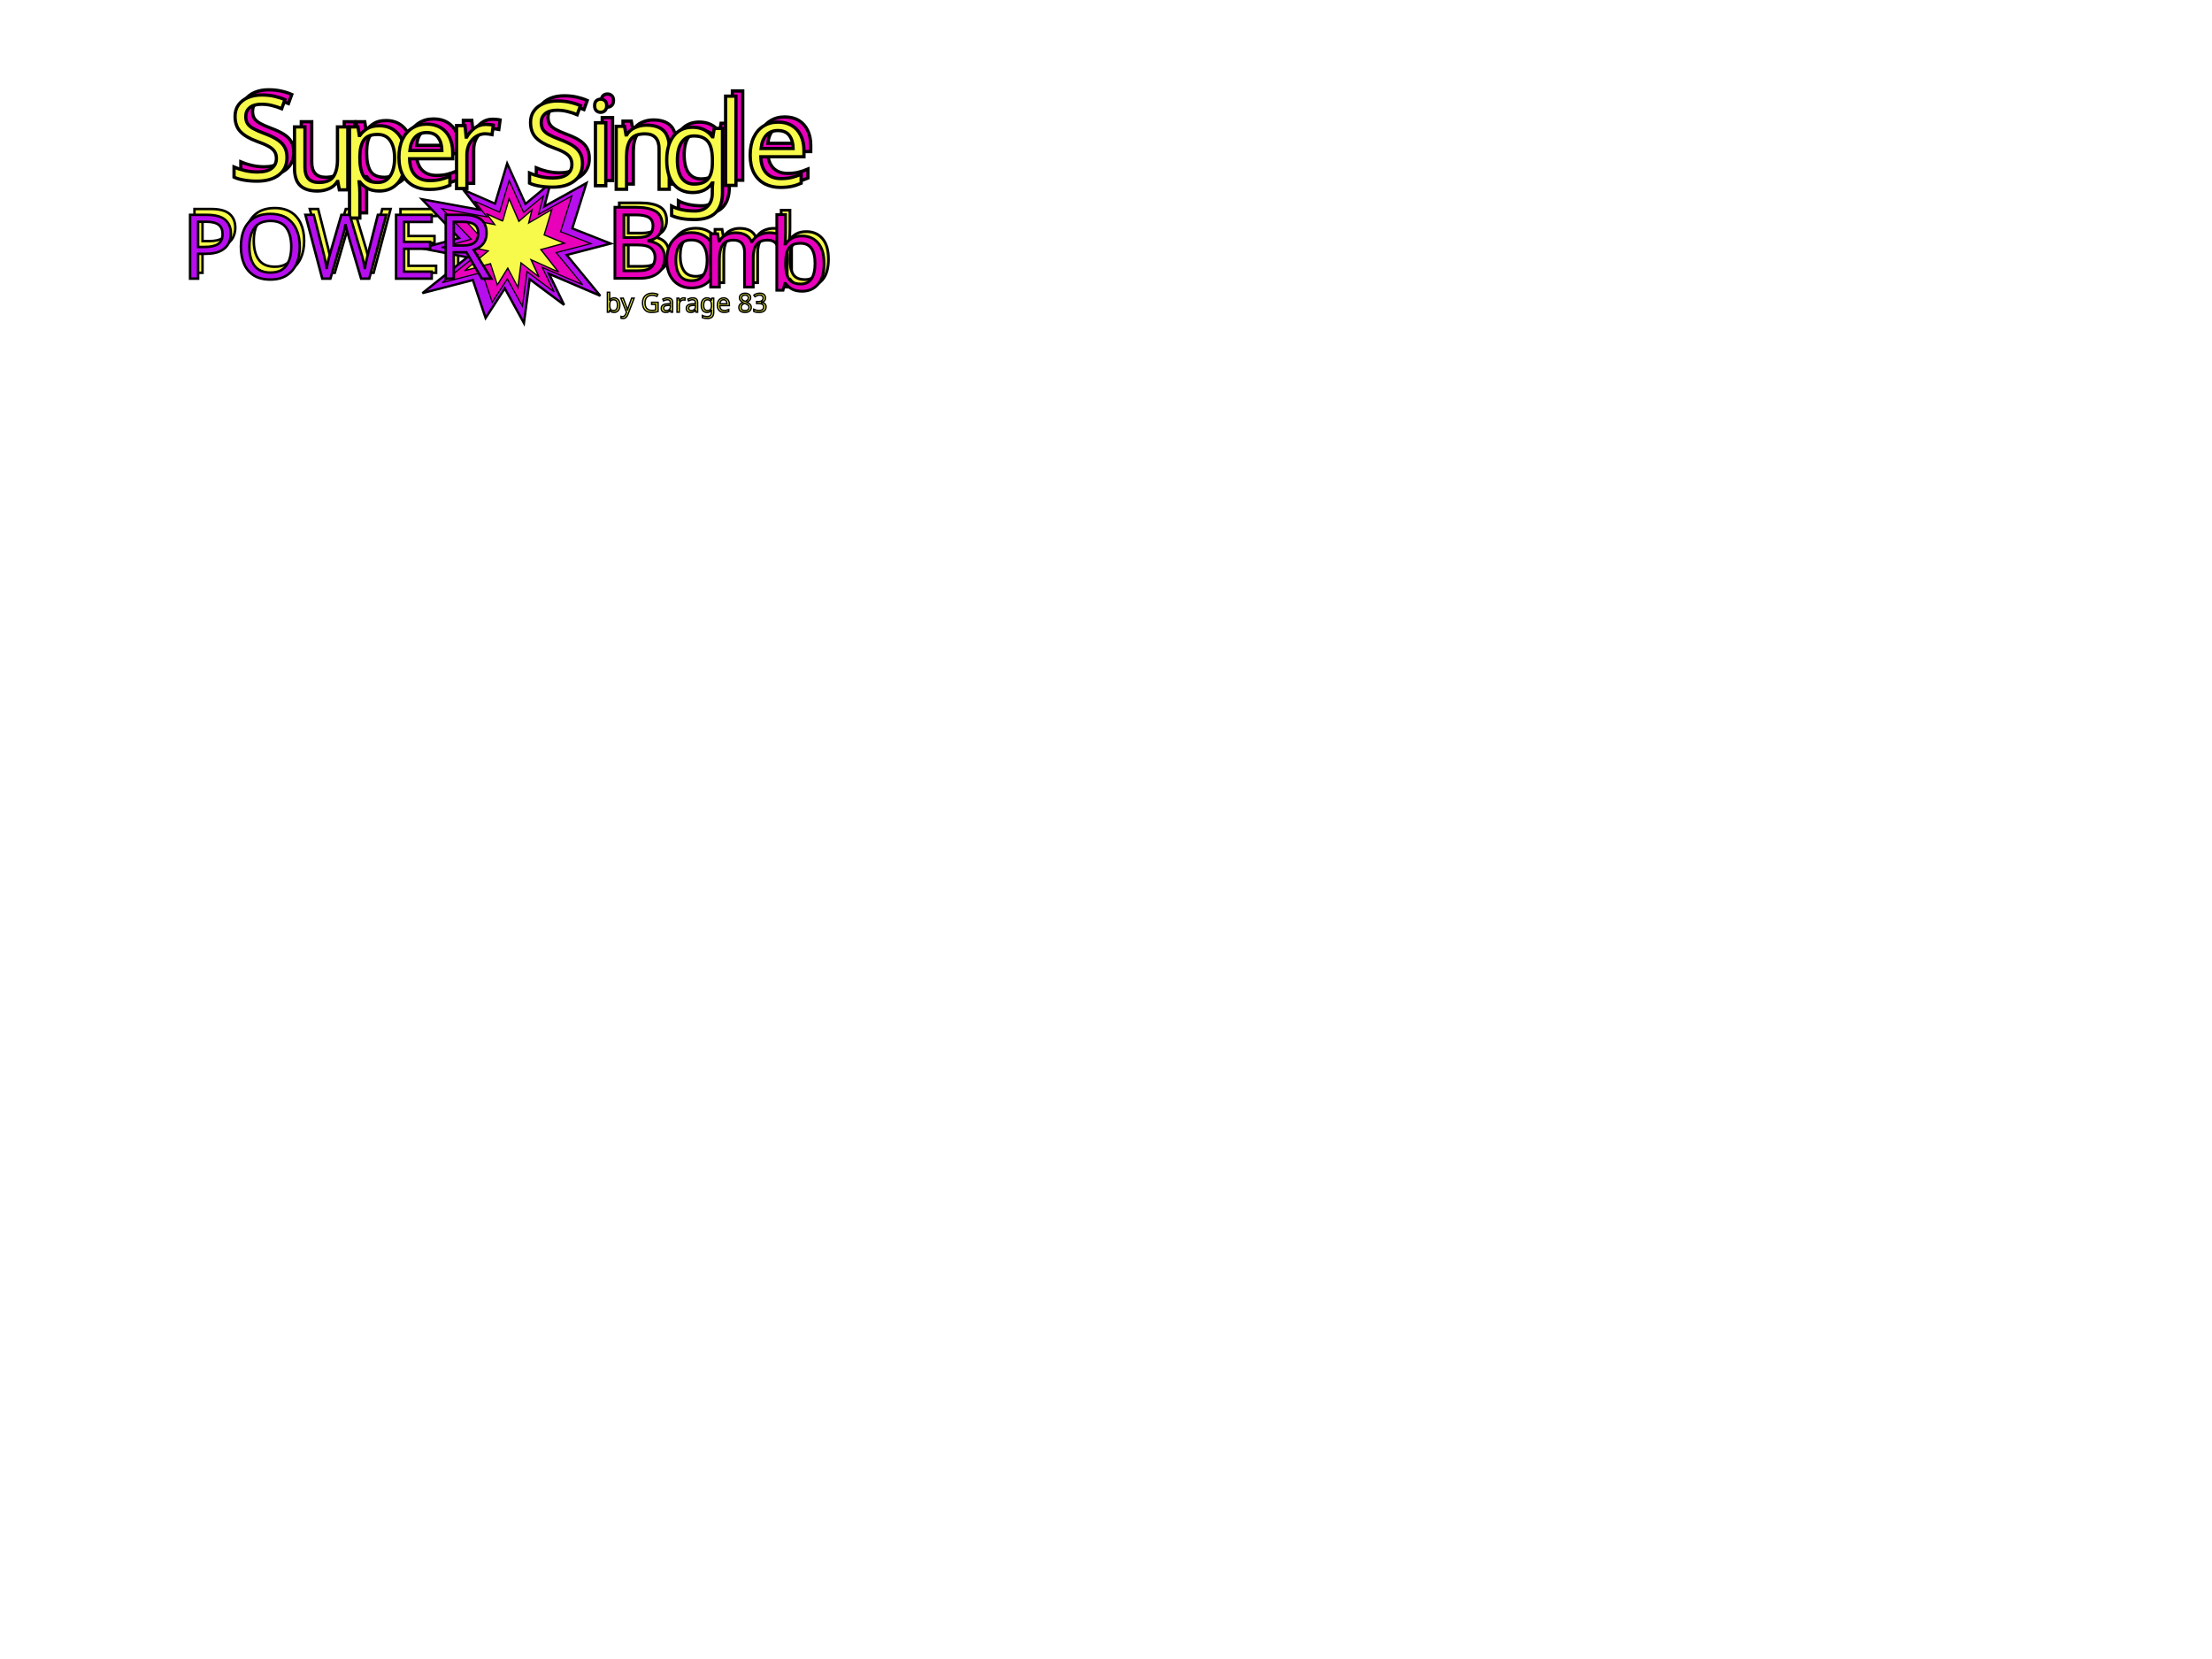
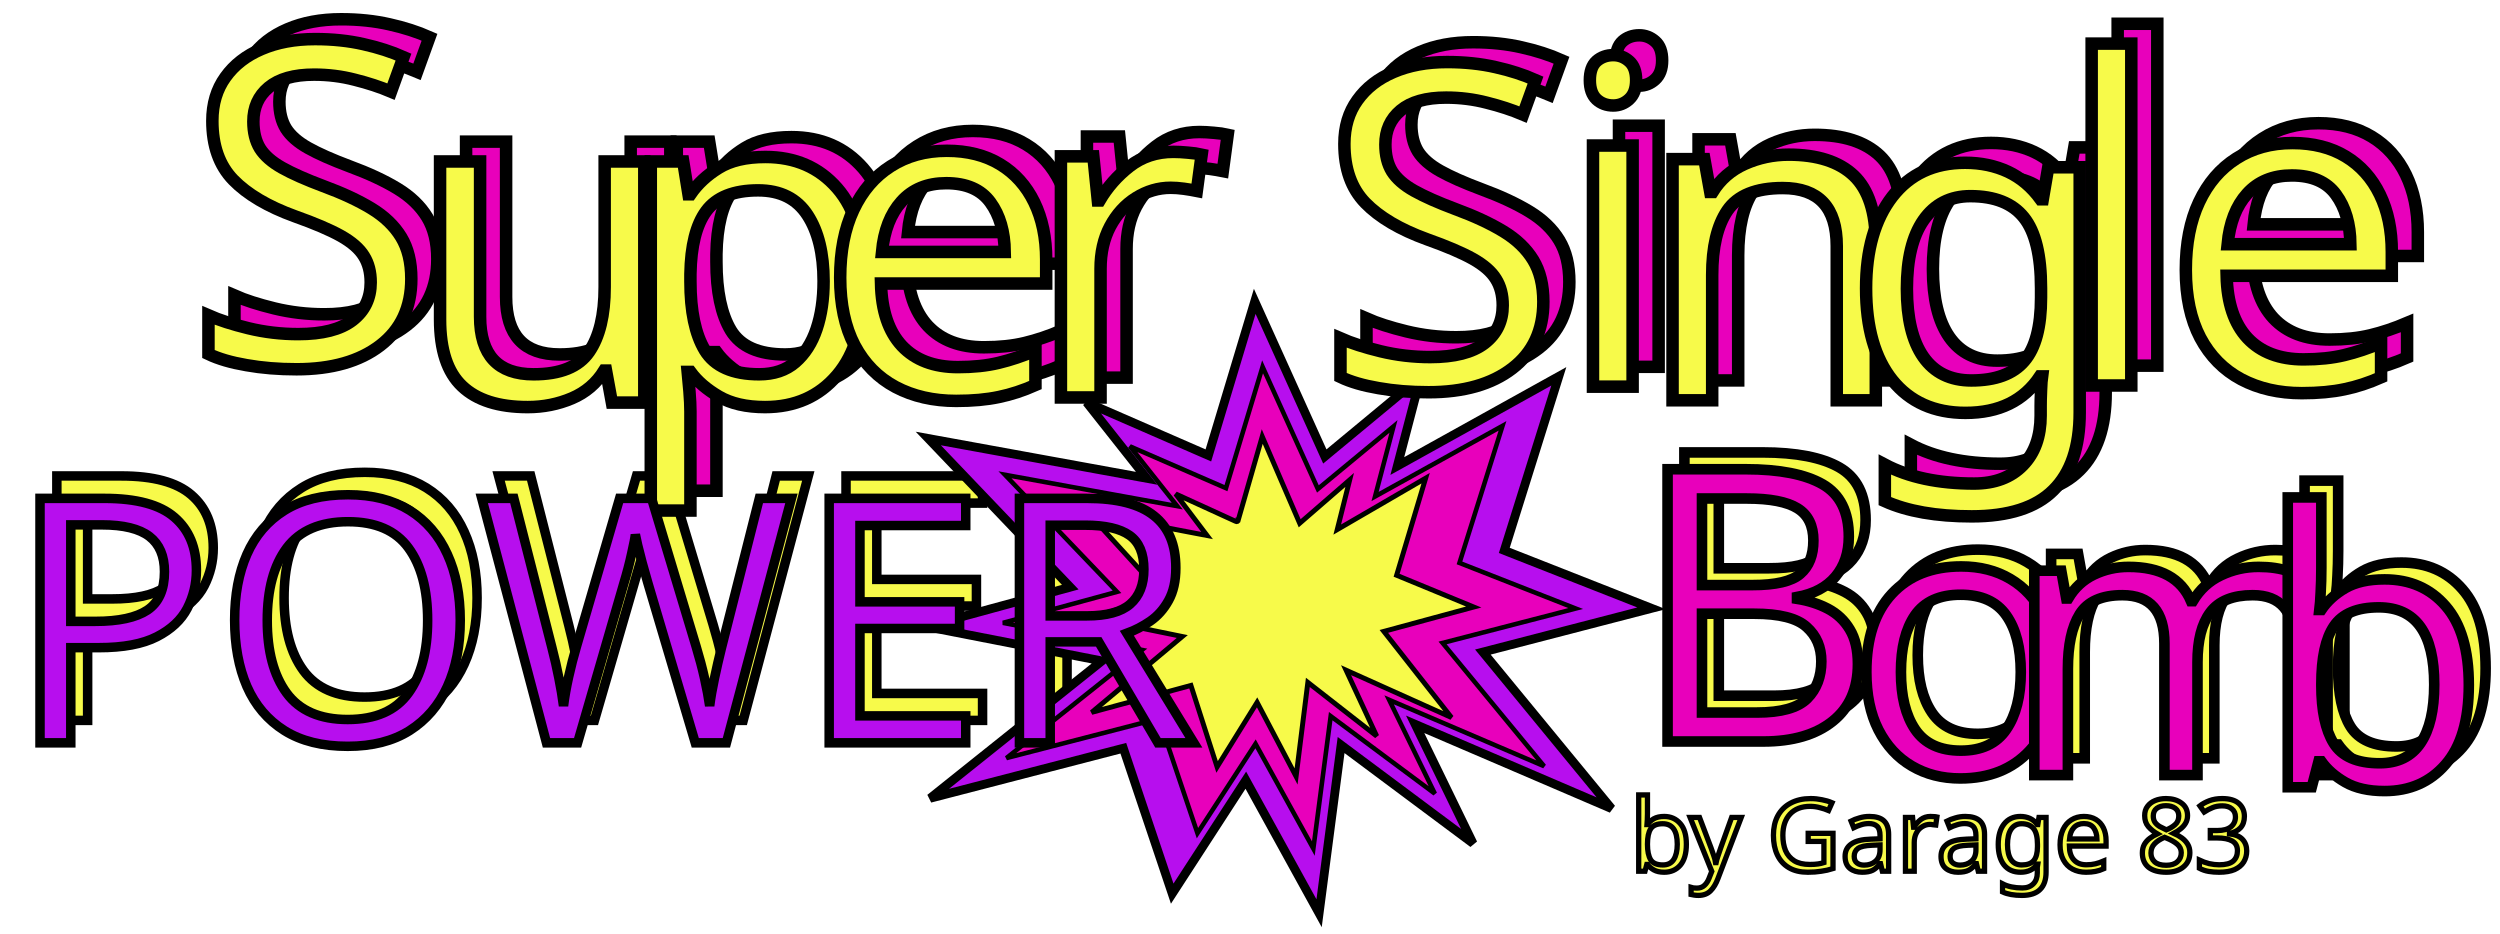
- <svg xmlns="http://www.w3.org/2000/svg" width="800mm" height="600mm" viewBox="0 0 800 600" version="1.1" id="svg9651">
+ <svg xmlns="http://www.w3.org/2000/svg" width="892" height="333" viewBox="0 0 236.008 88.106" version="1.1" id="svg9651">
  <defs id="defs9648" />
  <g id="layer1">
-     <g id="g10351" transform="translate(0.6660423,-332.7559)">
+     <g id="g10351" transform="translate(-64.30147,-363.4127)">
      <text xml:space="preserve" style="font-style:normal;font-variant:normal;font-weight:normal;font-stretch:normal;font-size:32.307px;font-family:'Freckle Face';-inkscape-font-specification:'Freckle Face';fill:#b70eee;fill-opacity:1;stroke:#000000;stroke-width:0.897;stroke-opacity:1" x="66.527" y="431.422" id="text1738-4-8-9-9">
        <tspan id="tspan1736-7-9-7-3" style="fill:#f7fa4a;fill-opacity:1;stroke-width:0.897" x="66.527" y="431.422">POWER</tspan>
      </text>
      <g id="g2498-6-7-8-3" transform="translate(108.6755,211.5908)">
        <text xml:space="preserve" style="font-style:normal;font-variant:normal;font-weight:normal;font-stretch:normal;font-size:36px;font-family:'Freckle Face';-inkscape-font-specification:'Freckle Face';fill:#f7fa4a;fill-opacity:1;stroke:#000000;stroke-width:1;stroke-opacity:1" x="111.153" y="220.235" id="text996-0-8-9-4">
          <tspan id="tspan994-9-5-1-5" style="fill:#f7fa4a;fill-opacity:1;stroke-width:1" x="111.153" y="220.235">B</tspan>
        </text>
        <text xml:space="preserve" style="font-style:normal;font-variant:normal;font-weight:normal;font-stretch:normal;font-size:36px;font-family:'Freckle Face';-inkscape-font-specification:'Freckle Face';fill:#f7fa4a;fill-opacity:1;stroke:#000000;stroke-width:1;stroke-opacity:1" x="131.417" y="223.364" id="text1000-6-3-3-4">
          <tspan id="tspan998-7-0-4-7" style="fill:#f7fa4a;fill-opacity:1;stroke-width:1" x="131.417" y="223.364">o</tspan>
        </text>
        <text xml:space="preserve" style="font-style:normal;font-variant:normal;font-weight:normal;font-stretch:normal;font-size:36px;font-family:'Freckle Face';-inkscape-font-specification:'Freckle Face';fill:#f7fa4a;fill-opacity:1;stroke:#000000;stroke-width:1;stroke-opacity:1" x="146.194" y="223.405" id="text1004-8-9-1-3">
          <tspan id="tspan1002-5-7-6-2" style="fill:#f7fa4a;fill-opacity:1;stroke-width:1" x="146.194" y="223.405">m</tspan>
        </text>
        <text xml:space="preserve" style="font-style:normal;font-variant:normal;font-weight:normal;font-stretch:normal;font-size:36px;font-family:'Freckle Face';-inkscape-font-specification:'Freckle Face';fill:#f7fa4a;fill-opacity:1;stroke:#000000;stroke-width:1;stroke-opacity:1" x="170.122" y="224.555" id="text1008-9-2-6-1">
          <tspan id="tspan1006-8-5-4-7" style="fill:#f7fa4a;fill-opacity:1;stroke-width:1" x="170.122" y="224.555">b</tspan>
        </text>
      </g>
      <g id="g4024-0-2-9" transform="matrix(0.8335321,0,0,0.8335321,-22.92029,238.2605)">
        <path style="fill:#b70eee;fill-opacity:1;stroke:#000000;stroke-width:1;stroke-dasharray:none;stroke-opacity:1" d="m 209.774,199.809 24.732,4.509 -6.796,-8.6 13.786,6.009 5.253,-17.451 7.938,17.569 10.853,-8.996 -2.644,10.079 18.291,-10.158 -6.174,19.714 16.677,6.56 -19.104,4.953 14.576,17.728 -22.245,-9.544 6.56,13.491 -14.947,-11.145 -2.493,19.052 -8.298,-15.071 -8.337,12.852 -5.537,-16.472 c 0,0 -21.885,5.67 -21.885,5.67 l 19.46,-15.555 -19.952,-3.898 16.369,-4.459 z" id="path3069-22-6-7" />
        <path style="fill:#e800bb;fill-opacity:1;stroke:#000000;stroke-width:0.519;stroke-dasharray:none;stroke-opacity:1" d="m 218.461,203.921 19.515,3.55 -5.362,-6.771 10.878,4.731 4.145,-13.739 6.263,13.833 8.563,-7.083 -2.086,7.935 14.432,-7.998 -4.872,15.522 13.159,5.165 -15.074,3.899 11.501,13.958 -17.552,-7.514 5.176,10.622 -11.794,-8.775 -1.967,15 -6.547,-11.866 -6.578,10.119 -4.369,-12.969 c 0,0 -17.268,4.464 -17.268,4.464 l 15.354,-12.247 -15.743,-3.069 12.916,-3.511 z" id="path3069-2-2-0-2" />
        <path id="path3069-3-4-6-4" style="fill:#f7fa4a;fill-opacity:1;stroke:#000000;stroke-width:0.561;stroke-dasharray:none;stroke-opacity:1" d="m 244.878,209.036 c 0.013,0.165 -0.174,0.246 -0.294,0.155 -2.26,-1.04 -4.527,-2.066 -6.789,-3.101 1.185,1.57 2.37,3.139 3.555,4.709 -4.497,-0.857 -8.995,-1.716 -13.492,-2.574 2.875,3.151 5.75,6.301 8.626,9.452 -2.818,0.803 -5.636,1.606 -8.454,2.41 3.504,0.717 7.009,1.434 10.513,2.15 -3.422,2.864 -6.844,5.727 -10.266,8.59 3.748,-1.017 7.496,-2.033 11.244,-3.05 0.988,3.076 1.976,6.152 2.964,9.228 1.511,-2.438 3.021,-4.875 4.532,-7.312 1.471,2.798 2.943,5.595 4.415,8.393 0.444,-3.551 0.888,-7.103 1.332,-10.654 2.599,2.029 5.199,4.058 7.799,6.087 -1.157,-2.49 -2.314,-4.98 -3.47,-7.47 3.979,1.787 7.959,3.574 11.938,5.361 -2.554,-3.251 -5.107,-6.502 -7.661,-9.753 3.394,-0.92 6.787,-1.841 10.181,-2.762 -2.911,-1.198 -5.822,-2.397 -8.734,-3.595 1.096,-3.666 2.193,-7.331 3.29,-10.997 -3.338,1.94 -6.676,3.881 -10.014,5.821 0.47,-1.876 0.94,-3.751 1.41,-5.627 -1.888,1.638 -3.776,3.277 -5.665,4.914 -1.413,-3.274 -2.826,-6.548 -4.24,-9.823 -0.906,3.149 -1.812,6.298 -2.717,9.448 z" />
      </g>
      <g id="g2696-08" transform="matrix(1.179677,0,0,1.179677,68.14552,309.9272)">
        <g id="g2670-13" transform="translate(0,-38.62013)">
          <text xml:space="preserve" style="font-style:normal;font-variant:normal;font-weight:normal;font-stretch:normal;font-size:36px;font-family:'Freckle Face';-inkscape-font-specification:'Freckle Face';fill:#e800bb;stroke:#000000;stroke-width:1" x="47.841" y="114.588" id="text298-13">
            <tspan id="tspan296-0" style="stroke-width:1" x="47.841" y="114.588">p</tspan>
          </text>
          <text xml:space="preserve" style="font-style:normal;font-variant:normal;font-weight:normal;font-stretch:normal;font-size:36px;font-family:'Freckle Face';-inkscape-font-specification:'Freckle Face';fill:#e800bb;stroke:#000000;stroke-width:1" x="13.661" y="111.564" id="text290-4">
            <tspan id="tspan288-6" style="stroke-width:1" x="13.661" y="111.564">S</tspan>
          </text>
          <text xml:space="preserve" style="font-style:normal;font-variant:normal;font-weight:normal;font-stretch:normal;font-size:36px;font-family:'Freckle Face';-inkscape-font-specification:'Freckle Face';fill:#e800bb;stroke:#000000;stroke-width:1" x="31.194" y="114.588" id="text294-3">
            <tspan id="tspan292-4" style="stroke-width:1" x="31.194" y="114.588">u</tspan>
          </text>
          <text xml:space="preserve" style="font-style:normal;font-variant:normal;font-weight:normal;font-stretch:normal;font-size:36px;font-family:'Freckle Face';-inkscape-font-specification:'Freckle Face';fill:#e800bb;stroke:#000000;stroke-width:1" x="64.075" y="114.094" id="text302-5">
            <tspan id="tspan300-01" style="stroke-width:1" x="64.075" y="114.094">e</tspan>
          </text>
          <text xml:space="preserve" style="font-style:normal;font-variant:normal;font-weight:normal;font-stretch:normal;font-size:36px;font-family:'Freckle Face';-inkscape-font-specification:'Freckle Face';fill:#e800bb;stroke:#000000;stroke-width:1" x="80.662" y="114.181" id="text306-5">
            <tspan id="tspan304-0" style="stroke-width:1" x="80.662" y="114.181">r</tspan>
          </text>
        </g>
        <g id="g2650-7" transform="translate(0,-40.45788)">
          <text xml:space="preserve" style="font-style:normal;font-variant:normal;font-weight:normal;font-stretch:normal;font-size:36px;font-family:'Freckle Face';-inkscape-font-specification:'Freckle Face';fill:#e800bb;stroke:#000000;stroke-width:1;stroke-opacity:1" x="104.25" y="115.24" id="text972-4">
            <tspan id="tspan970-8" style="stroke-width:1" x="104.25" y="115.24">S</tspan>
          </text>
          <text xml:space="preserve" style="font-style:normal;font-variant:normal;font-weight:normal;font-stretch:normal;font-size:36px;font-family:'Freckle Face';-inkscape-font-specification:'Freckle Face';fill:#e800bb;stroke:#000000;stroke-width:1;stroke-opacity:1" x="123.238" y="115.154" id="text976-4">
            <tspan id="tspan974-1" style="stroke-width:1" x="123.238" y="115.154">i</tspan>
          </text>
          <text xml:space="preserve" style="font-style:normal;font-variant:normal;font-weight:normal;font-stretch:normal;font-size:36px;font-family:'Freckle Face';-inkscape-font-specification:'Freckle Face';fill:#e800bb;stroke:#000000;stroke-width:1;stroke-opacity:1" x="129.606" y="116.242" id="text980-2">
            <tspan id="tspan978-1" style="stroke-width:1" x="129.606" y="116.242">n</tspan>
          </text>
          <text xml:space="preserve" style="font-style:normal;font-variant:normal;font-weight:normal;font-stretch:normal;font-size:36px;font-family:'Freckle Face';-inkscape-font-specification:'Freckle Face';fill:#e800bb;stroke:#000000;stroke-width:1;stroke-opacity:1" x="146.17" y="116.89" id="text984-1">
            <tspan id="tspan982-5" style="stroke-width:1" x="146.17" y="116.89">g</tspan>
          </text>
          <text xml:space="preserve" style="font-style:normal;font-variant:normal;font-weight:normal;font-stretch:normal;font-size:36px;font-family:'Freckle Face';-inkscape-font-specification:'Freckle Face';fill:#e800bb;stroke:#000000;stroke-width:1;stroke-opacity:1" x="163.143" y="115.057" id="text988-4">
            <tspan id="tspan986-5" style="stroke-width:1" x="163.143" y="115.057">l</tspan>
          </text>
          <text xml:space="preserve" style="font-style:normal;font-variant:normal;font-weight:normal;font-stretch:normal;font-size:36px;font-family:'Freckle Face';-inkscape-font-specification:'Freckle Face';fill:#e800bb;stroke:#000000;stroke-width:1;stroke-opacity:1" x="171.756" y="115.311" id="text992-8">
            <tspan id="tspan990-9" style="stroke-width:1" x="171.756" y="115.311">e</tspan>
          </text>
        </g>
      </g>
      <g id="g2696-08-4" transform="matrix(1.179677,0,0,1.179677,65.68984,311.8)" style="fill:#f7fa4a;fill-opacity:1;stroke:#000000;stroke-opacity:1">
        <g id="g2670-13-2" transform="translate(0,-38.62013)" style="fill:#f7fa4a;fill-opacity:1;stroke:#000000;stroke-opacity:1">
          <text xml:space="preserve" style="font-style:normal;font-variant:normal;font-weight:normal;font-stretch:normal;font-size:36px;font-family:'Freckle Face';-inkscape-font-specification:'Freckle Face';fill:#f7fa4a;fill-opacity:1;stroke:#000000;stroke-width:1;stroke-opacity:1" x="47.841" y="114.588" id="text298-13-3">
            <tspan id="tspan296-0-8" style="fill:#f7fa4a;fill-opacity:1;stroke:#000000;stroke-width:1;stroke-opacity:1" x="47.841" y="114.588">p</tspan>
          </text>
          <text xml:space="preserve" style="font-style:normal;font-variant:normal;font-weight:normal;font-stretch:normal;font-size:36px;font-family:'Freckle Face';-inkscape-font-specification:'Freckle Face';fill:#f7fa4a;fill-opacity:1;stroke:#000000;stroke-width:1;stroke-opacity:1" x="13.661" y="111.564" id="text290-4-8">
            <tspan id="tspan288-6-2" style="fill:#f7fa4a;fill-opacity:1;stroke:#000000;stroke-width:1;stroke-opacity:1" x="13.661" y="111.564">S</tspan>
          </text>
          <text xml:space="preserve" style="font-style:normal;font-variant:normal;font-weight:normal;font-stretch:normal;font-size:36px;font-family:'Freckle Face';-inkscape-font-specification:'Freckle Face';fill:#f7fa4a;fill-opacity:1;stroke:#000000;stroke-width:1;stroke-opacity:1" x="31.194" y="114.588" id="text294-3-6">
            <tspan id="tspan292-4-7" style="fill:#f7fa4a;fill-opacity:1;stroke:#000000;stroke-width:1;stroke-opacity:1" x="31.194" y="114.588">u</tspan>
          </text>
          <text xml:space="preserve" style="font-style:normal;font-variant:normal;font-weight:normal;font-stretch:normal;font-size:36px;font-family:'Freckle Face';-inkscape-font-specification:'Freckle Face';fill:#f7fa4a;fill-opacity:1;stroke:#000000;stroke-width:1;stroke-opacity:1" x="64.075" y="114.094" id="text302-5-9">
            <tspan id="tspan300-01-7" style="fill:#f7fa4a;fill-opacity:1;stroke:#000000;stroke-width:1;stroke-opacity:1" x="64.075" y="114.094">e</tspan>
          </text>
          <text xml:space="preserve" style="font-style:normal;font-variant:normal;font-weight:normal;font-stretch:normal;font-size:36px;font-family:'Freckle Face';-inkscape-font-specification:'Freckle Face';fill:#f7fa4a;fill-opacity:1;stroke:#000000;stroke-width:1;stroke-opacity:1" x="80.662" y="114.181" id="text306-5-1">
            <tspan id="tspan304-0-1" style="fill:#f7fa4a;fill-opacity:1;stroke:#000000;stroke-width:1;stroke-opacity:1" x="80.662" y="114.181">r</tspan>
          </text>
        </g>
        <g id="g2650-7-3" transform="translate(0,-40.45788)" style="fill:#f7fa4a;fill-opacity:1;stroke:#000000;stroke-opacity:1">
          <text xml:space="preserve" style="font-style:normal;font-variant:normal;font-weight:normal;font-stretch:normal;font-size:36px;font-family:'Freckle Face';-inkscape-font-specification:'Freckle Face';fill:#f7fa4a;fill-opacity:1;stroke:#000000;stroke-width:1;stroke-opacity:1" x="104.25" y="115.24" id="text972-4-4">
            <tspan id="tspan970-8-7" style="fill:#f7fa4a;fill-opacity:1;stroke:#000000;stroke-width:1;stroke-opacity:1" x="104.25" y="115.24">S</tspan>
          </text>
          <text xml:space="preserve" style="font-style:normal;font-variant:normal;font-weight:normal;font-stretch:normal;font-size:36px;font-family:'Freckle Face';-inkscape-font-specification:'Freckle Face';fill:#f7fa4a;fill-opacity:1;stroke:#000000;stroke-width:1;stroke-opacity:1" x="123.238" y="115.154" id="text976-4-0">
            <tspan id="tspan974-1-1" style="fill:#f7fa4a;fill-opacity:1;stroke:#000000;stroke-width:1;stroke-opacity:1" x="123.238" y="115.154">i</tspan>
          </text>
          <text xml:space="preserve" style="font-style:normal;font-variant:normal;font-weight:normal;font-stretch:normal;font-size:36px;font-family:'Freckle Face';-inkscape-font-specification:'Freckle Face';fill:#f7fa4a;fill-opacity:1;stroke:#000000;stroke-width:1;stroke-opacity:1" x="129.606" y="116.242" id="text980-2-7">
            <tspan id="tspan978-1-8" style="fill:#f7fa4a;fill-opacity:1;stroke:#000000;stroke-width:1;stroke-opacity:1" x="129.606" y="116.242">n</tspan>
          </text>
          <text xml:space="preserve" style="font-style:normal;font-variant:normal;font-weight:normal;font-stretch:normal;font-size:36px;font-family:'Freckle Face';-inkscape-font-specification:'Freckle Face';fill:#f7fa4a;fill-opacity:1;stroke:#000000;stroke-width:1;stroke-opacity:1" x="146.17" y="116.89" id="text984-1-7">
            <tspan id="tspan982-5-2" style="fill:#f7fa4a;fill-opacity:1;stroke:#000000;stroke-width:1;stroke-opacity:1" x="146.17" y="116.89">g</tspan>
          </text>
          <text xml:space="preserve" style="font-style:normal;font-variant:normal;font-weight:normal;font-stretch:normal;font-size:36px;font-family:'Freckle Face';-inkscape-font-specification:'Freckle Face';fill:#f7fa4a;fill-opacity:1;stroke:#000000;stroke-width:1;stroke-opacity:1" x="163.143" y="115.057" id="text988-4-6">
            <tspan id="tspan986-5-8" style="fill:#f7fa4a;fill-opacity:1;stroke:#000000;stroke-width:1;stroke-opacity:1" x="163.143" y="115.057">l</tspan>
          </text>
          <text xml:space="preserve" style="font-style:normal;font-variant:normal;font-weight:normal;font-stretch:normal;font-size:36px;font-family:'Freckle Face';-inkscape-font-specification:'Freckle Face';fill:#f7fa4a;fill-opacity:1;stroke:#000000;stroke-width:1;stroke-opacity:1" x="171.756" y="115.311" id="text992-8-5">
            <tspan id="tspan990-9-4" style="fill:#f7fa4a;fill-opacity:1;stroke:#000000;stroke-width:1;stroke-opacity:1" x="171.756" y="115.311">e</tspan>
          </text>
        </g>
      </g>
      <g id="g2498-6-7" transform="translate(107.088,213.1783)">
        <text xml:space="preserve" style="font-style:normal;font-variant:normal;font-weight:normal;font-stretch:normal;font-size:36px;font-family:'Freckle Face';-inkscape-font-specification:'Freckle Face';fill:#e800bb;stroke:#000000;stroke-width:1;stroke-opacity:1" x="111.153" y="220.235" id="text996-0-8">
          <tspan id="tspan994-9-5" style="stroke-width:1" x="111.153" y="220.235">B</tspan>
        </text>
        <text xml:space="preserve" style="font-style:normal;font-variant:normal;font-weight:normal;font-stretch:normal;font-size:36px;font-family:'Freckle Face';-inkscape-font-specification:'Freckle Face';fill:#e800bb;stroke:#000000;stroke-width:1;stroke-opacity:1" x="131.417" y="223.364" id="text1000-6-3">
          <tspan id="tspan998-7-0" style="stroke-width:1" x="131.417" y="223.364">o</tspan>
        </text>
        <text xml:space="preserve" style="font-style:normal;font-variant:normal;font-weight:normal;font-stretch:normal;font-size:36px;font-family:'Freckle Face';-inkscape-font-specification:'Freckle Face';fill:#e800bb;stroke:#000000;stroke-width:1;stroke-opacity:1" x="146.194" y="223.405" id="text1004-8-9">
          <tspan id="tspan1002-5-7" style="stroke-width:1" x="146.194" y="223.405">m</tspan>
        </text>
        <text xml:space="preserve" style="font-style:normal;font-variant:normal;font-weight:normal;font-stretch:normal;font-size:36px;font-family:'Freckle Face';-inkscape-font-specification:'Freckle Face';fill:#e800bb;stroke:#000000;stroke-width:1;stroke-opacity:1" x="170.122" y="224.555" id="text1008-9-2">
          <tspan id="tspan1006-8-5" style="stroke-width:1" x="170.122" y="224.555">b</tspan>
        </text>
      </g>
      <text xml:space="preserve" style="font-style:normal;font-variant:normal;font-weight:normal;font-stretch:normal;font-size:32.307px;font-family:'Freckle Face';-inkscape-font-specification:'Freckle Face';fill:#b70eee;fill-opacity:1;stroke:#000000;stroke-width:0.897;stroke-opacity:1" x="64.939" y="433.539" id="text1738-4-8">
        <tspan id="tspan1736-7-9" style="fill:#b70eee;fill-opacity:1;stroke-width:0.897" x="64.939" y="433.539">POWER</tspan>
      </text>
      <text xml:space="preserve" style="font-style:normal;font-variant:normal;font-weight:normal;font-stretch:normal;font-size:9.489px;font-family:'Freckle Face';-inkscape-font-specification:'Freckle Face';fill:#f7fa4a;fill-opacity:1;stroke:#000000;stroke-width:0.5;stroke-dasharray:none;stroke-opacity:1" x="218.186" y="445.66" id="text2999-1">
        <tspan id="tspan2997-9" style="font-style:normal;font-variant:normal;font-weight:normal;font-stretch:normal;font-family:'Freckle Face';-inkscape-font-specification:'Freckle Face';fill:#f7fa4a;fill-opacity:1;stroke-width:0.5;stroke-dasharray:none" x="218.186" y="445.66">by Garage 83</tspan>
      </text>
    </g>
  </g>
</svg>
